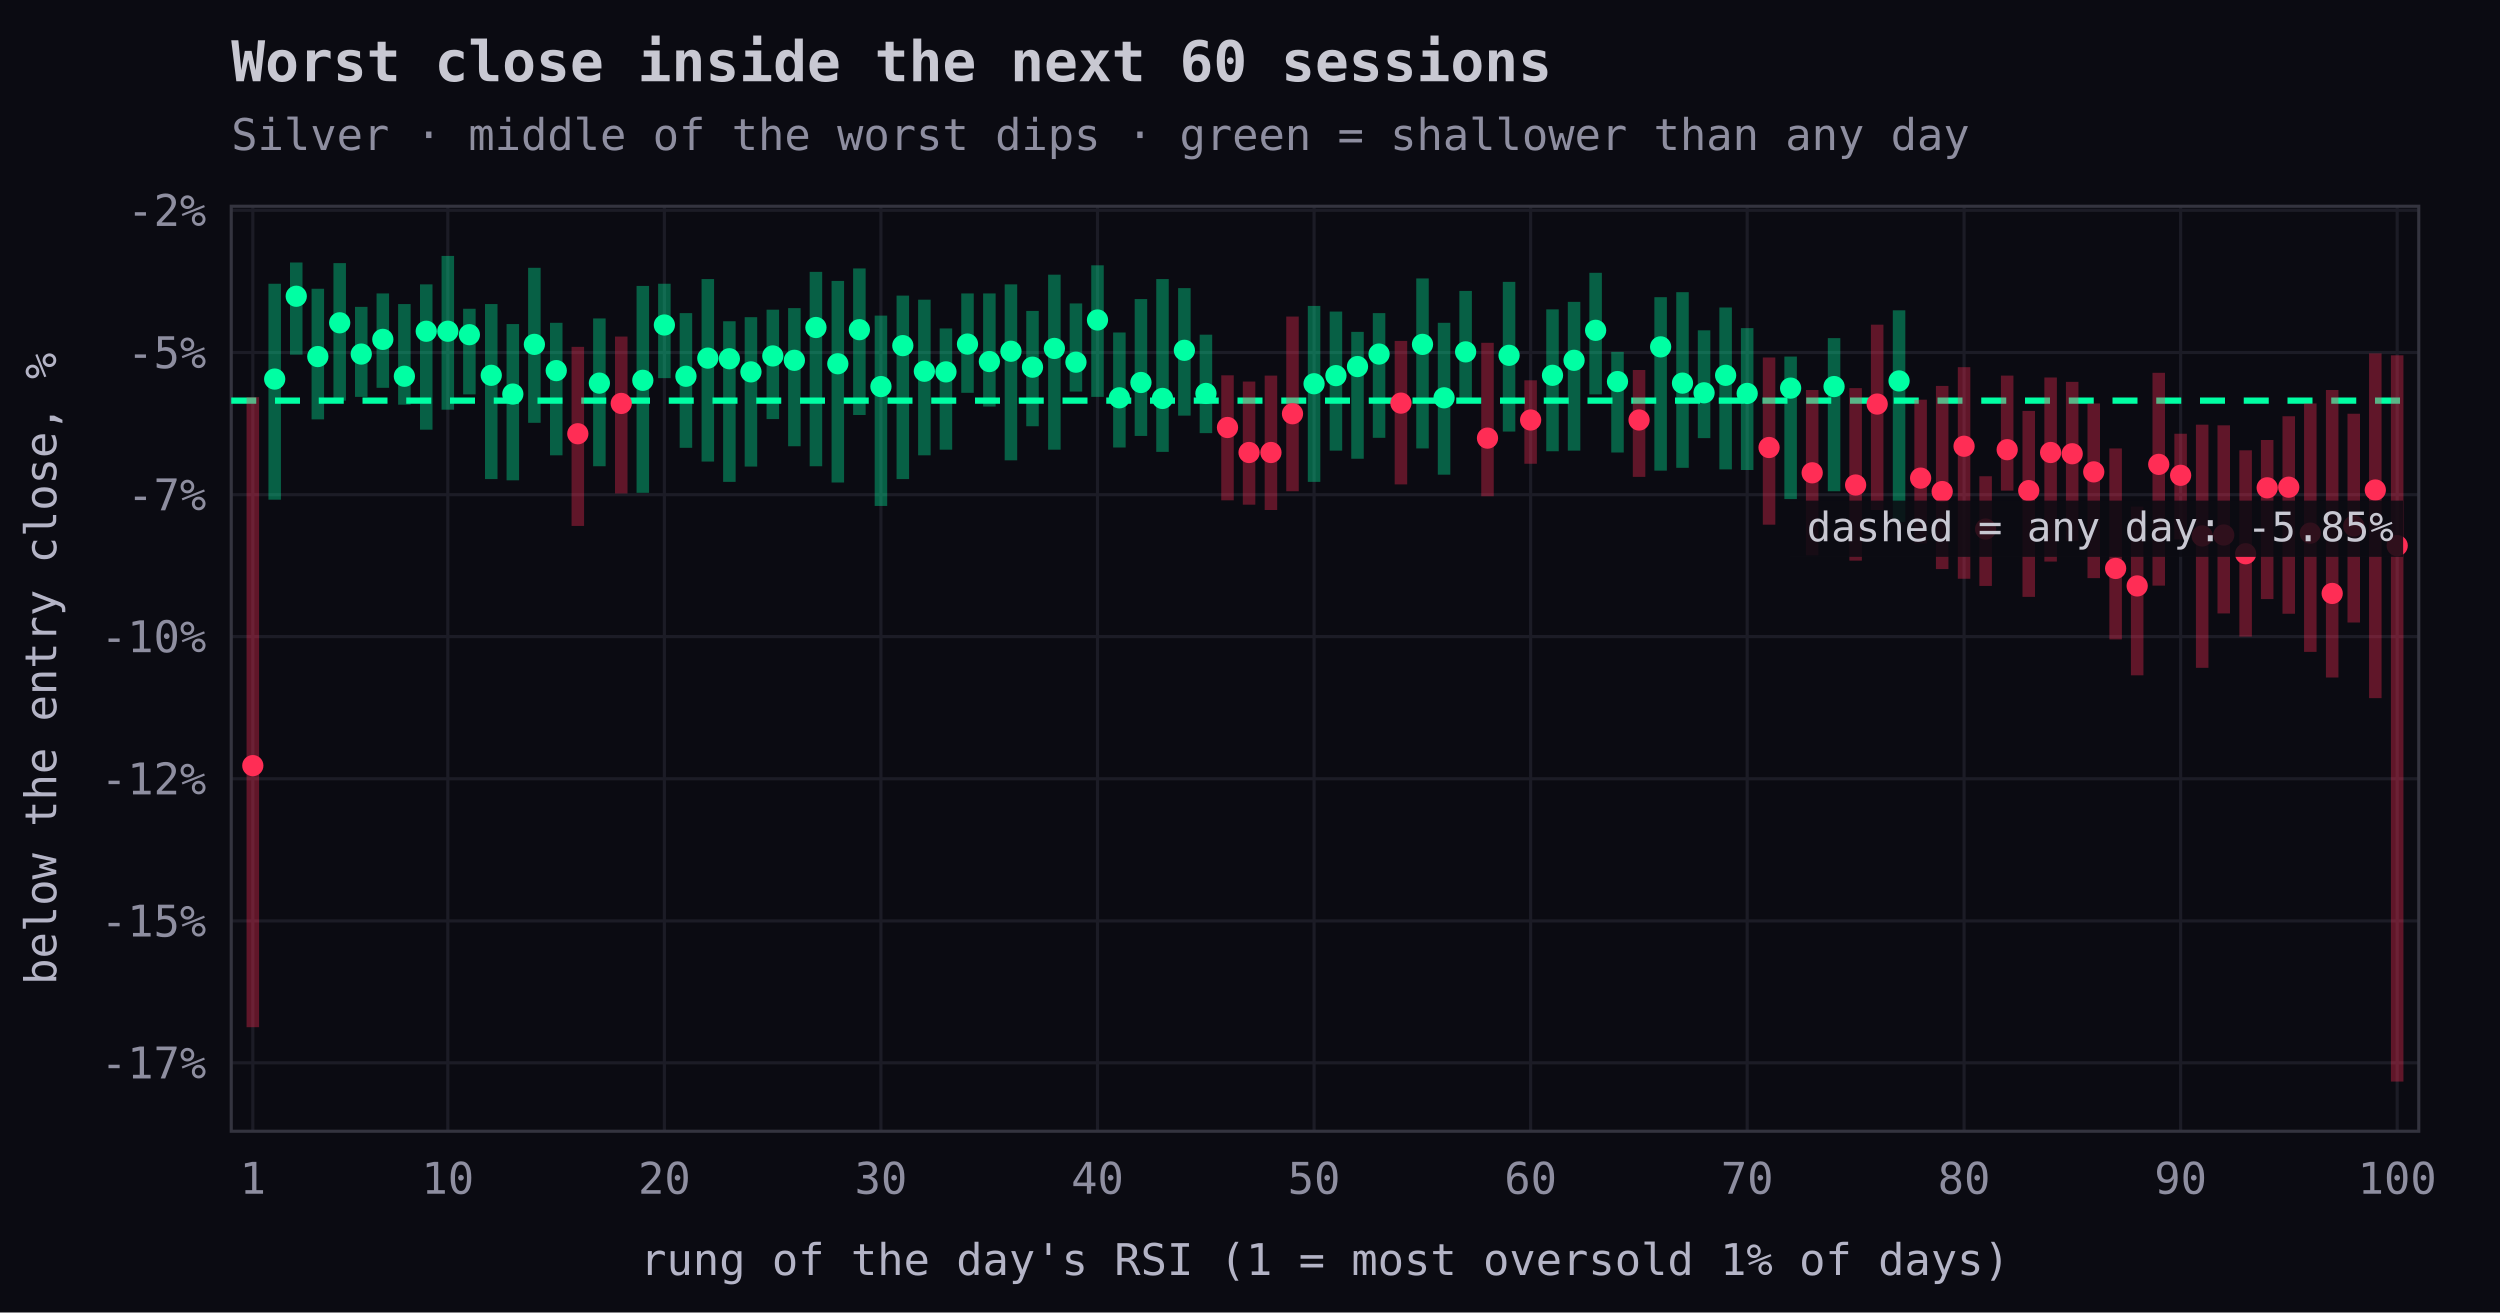
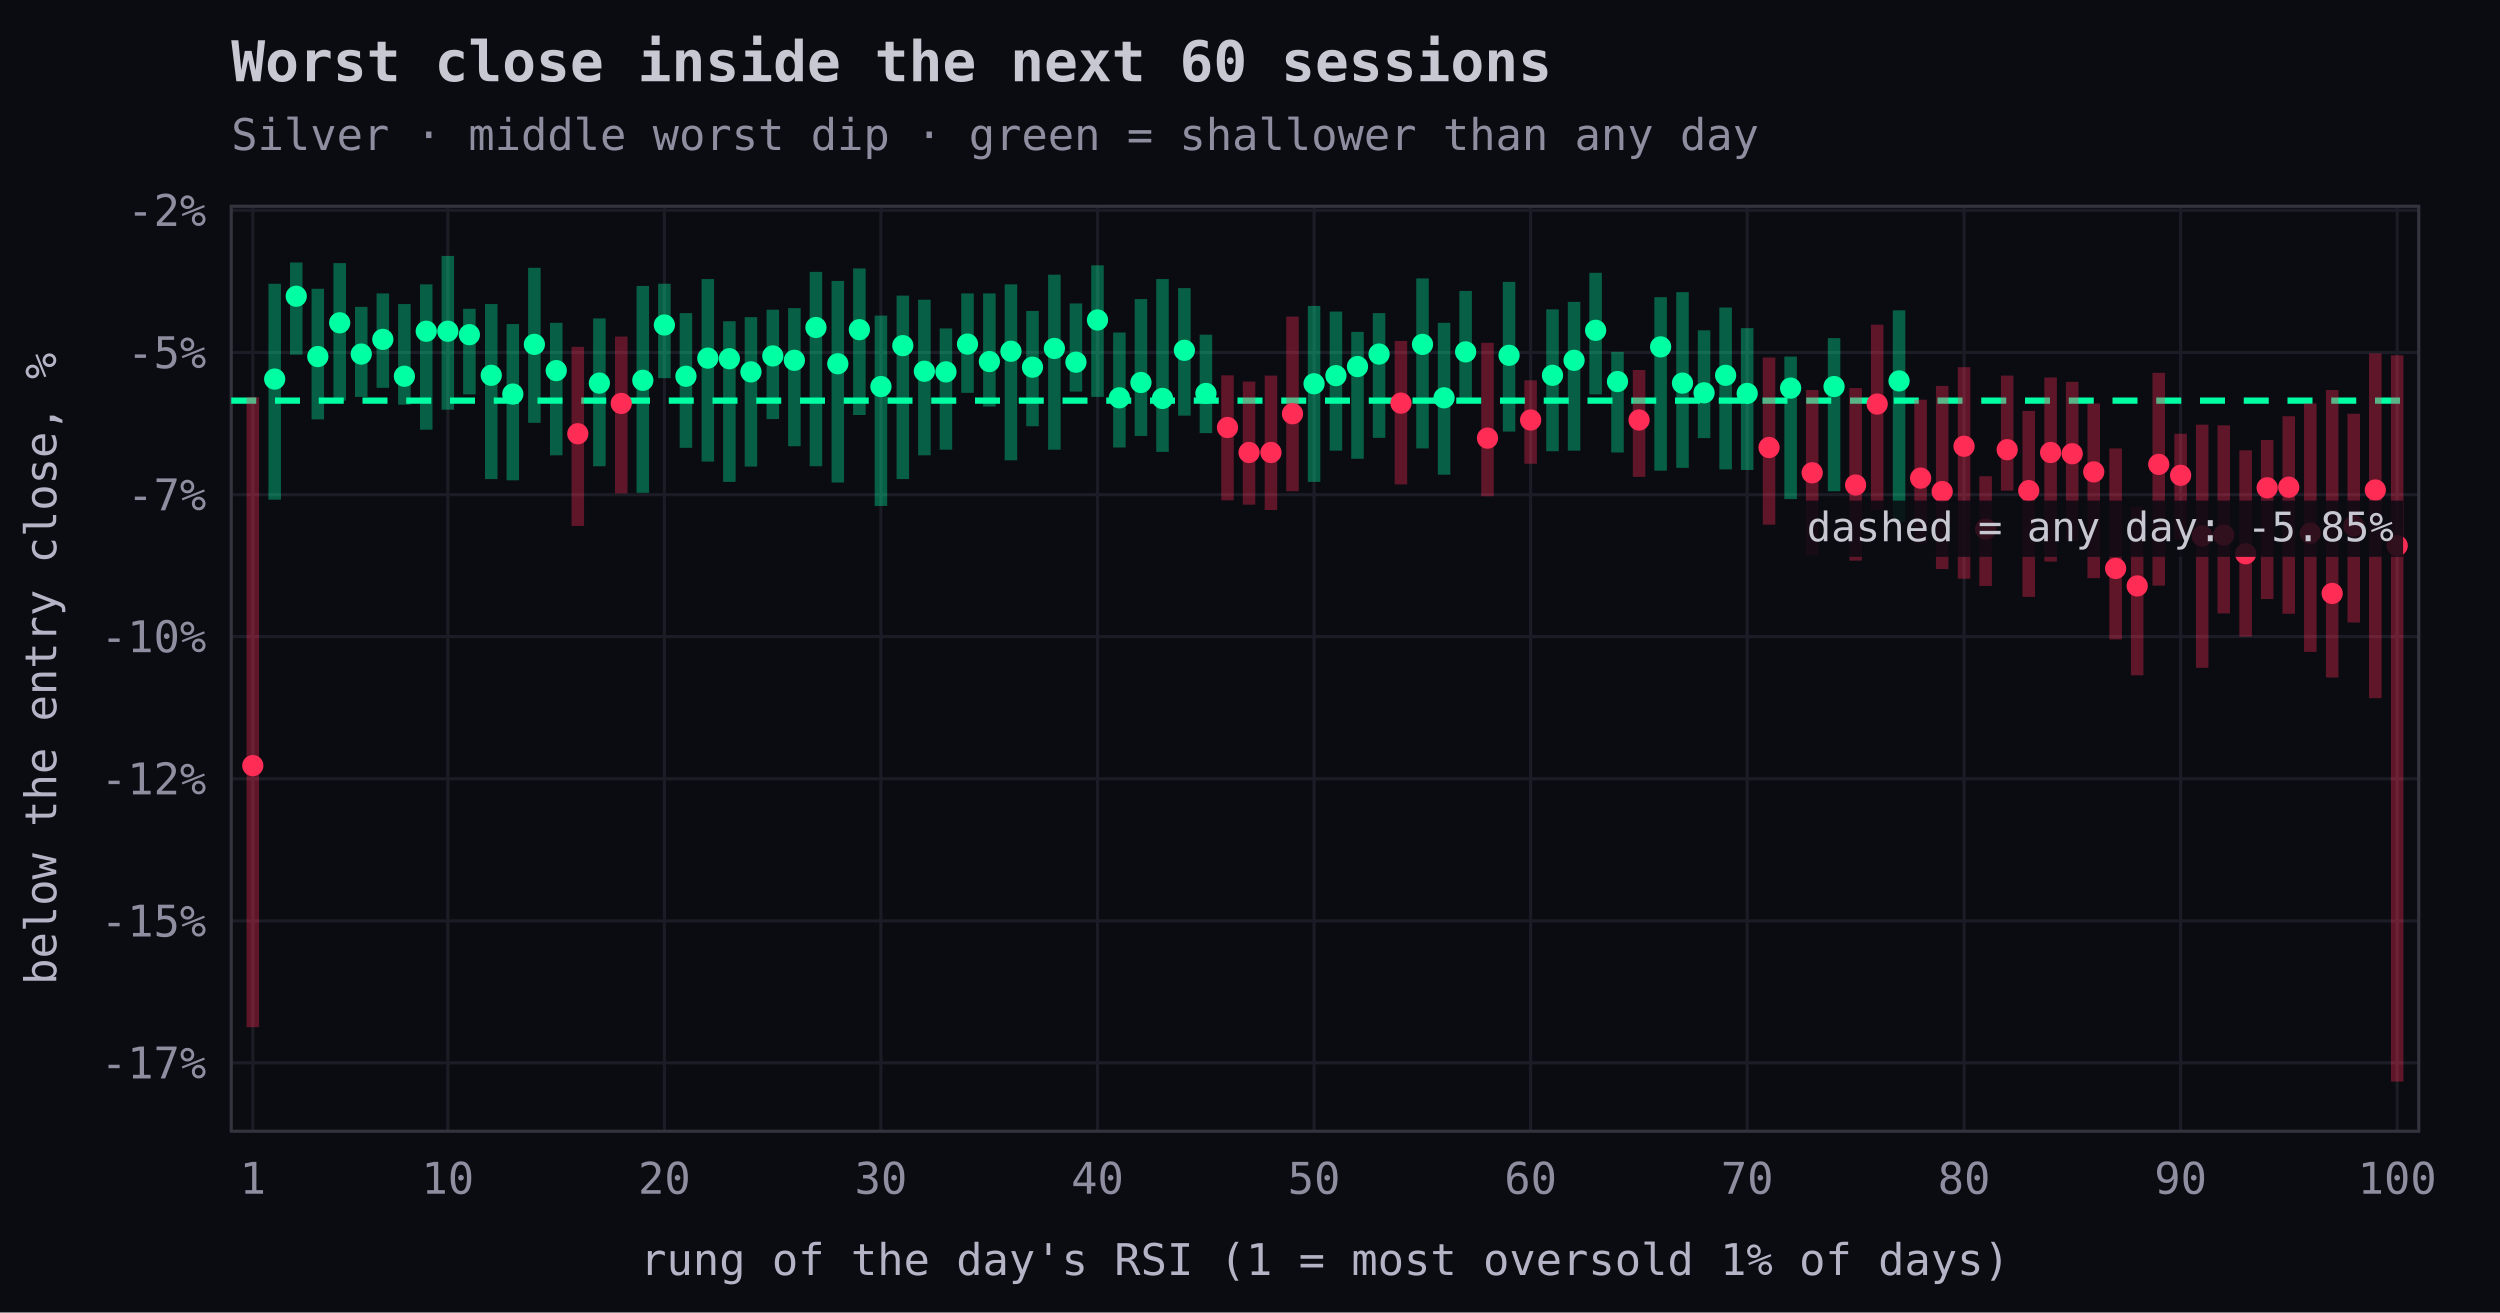
<svg xmlns="http://www.w3.org/2000/svg" viewBox="0 0 800 420" width="800" height="420" font-family="ui-monospace,SFMono-Regular,Menlo,monospace">
  <rect width="800" height="420" fill="#0B0B12" />
  <text x="74" y="26" font-size="18" fill="#C8C8D2" font-weight="600">Worst close inside the next 60 sessions</text>
-   <text x="74" y="48" font-size="14" fill="#8E8EA0">Silver · middle of the worst dips · green = shallower than any day</text>
+   <text x="74" y="48" font-size="14" fill="#8E8EA0">Silver · middle worst dip · green = shallower than any day</text>
  <line x1="74" x2="774" y1="340.1" y2="340.1" stroke="#1C1C26" />
  <text x="66" y="345.1" font-size="14" fill="#8E8EA0" text-anchor="end">-17%</text>
  <line x1="74" x2="774" y1="294.7" y2="294.7" stroke="#1C1C26" />
  <text x="66" y="299.7" font-size="14" fill="#8E8EA0" text-anchor="end">-15%</text>
  <line x1="74" x2="774" y1="249.2" y2="249.2" stroke="#1C1C26" />
  <text x="66" y="254.2" font-size="14" fill="#8E8EA0" text-anchor="end">-12%</text>
  <line x1="74" x2="774" y1="203.7" y2="203.7" stroke="#1C1C26" />
  <text x="66" y="208.7" font-size="14" fill="#8E8EA0" text-anchor="end">-10%</text>
  <line x1="74" x2="774" y1="158.3" y2="158.3" stroke="#1C1C26" />
  <text x="66" y="163.3" font-size="14" fill="#8E8EA0" text-anchor="end">-7%</text>
  <line x1="74" x2="774" y1="112.8" y2="112.8" stroke="#1C1C26" />
  <text x="66" y="117.8" font-size="14" fill="#8E8EA0" text-anchor="end">-5%</text>
  <line x1="74" x2="774" y1="67.3" y2="67.3" stroke="#1C1C26" />
  <text x="66" y="72.3" font-size="14" fill="#8E8EA0" text-anchor="end">-2%</text>
  <line y1="66" y2="362" x1="80.9" x2="80.9" stroke="#1C1C26" />
  <text y="382" x="80.9" font-size="14" fill="#8E8EA0" text-anchor="middle">1</text>
  <line y1="66" y2="362" x1="143.3" x2="143.3" stroke="#1C1C26" />
  <text y="382" x="143.3" font-size="14" fill="#8E8EA0" text-anchor="middle">10</text>
  <line y1="66" y2="362" x1="212.6" x2="212.6" stroke="#1C1C26" />
  <text y="382" x="212.6" font-size="14" fill="#8E8EA0" text-anchor="middle">20</text>
  <line y1="66" y2="362" x1="281.9" x2="281.9" stroke="#1C1C26" />
  <text y="382" x="281.9" font-size="14" fill="#8E8EA0" text-anchor="middle">30</text>
  <line y1="66" y2="362" x1="351.2" x2="351.2" stroke="#1C1C26" />
  <text y="382" x="351.2" font-size="14" fill="#8E8EA0" text-anchor="middle">40</text>
  <line y1="66" y2="362" x1="420.5" x2="420.5" stroke="#1C1C26" />
  <text y="382" x="420.5" font-size="14" fill="#8E8EA0" text-anchor="middle">50</text>
  <line y1="66" y2="362" x1="489.8" x2="489.8" stroke="#1C1C26" />
  <text y="382" x="489.8" font-size="14" fill="#8E8EA0" text-anchor="middle">60</text>
  <line y1="66" y2="362" x1="559.1" x2="559.1" stroke="#1C1C26" />
  <text y="382" x="559.1" font-size="14" fill="#8E8EA0" text-anchor="middle">70</text>
  <line y1="66" y2="362" x1="628.5" x2="628.5" stroke="#1C1C26" />
  <text y="382" x="628.5" font-size="14" fill="#8E8EA0" text-anchor="middle">80</text>
  <line y1="66" y2="362" x1="697.8" x2="697.8" stroke="#1C1C26" />
  <text y="382" x="697.8" font-size="14" fill="#8E8EA0" text-anchor="middle">90</text>
  <line y1="66" y2="362" x1="767.1" x2="767.1" stroke="#1C1C26" />
  <text y="382" x="767.1" font-size="14" fill="#8E8EA0" text-anchor="middle">100</text>
  <rect x="74" y="66" width="700" height="296" fill="none" stroke="#34343F" />
  <text x="424" y="408" font-size="14" fill="#B4B4C6" text-anchor="middle">rung of the day's RSI (1 = most oversold 1% of days)</text>
  <text transform="translate(18 214) rotate(-90)" font-size="14" fill="#B4B4C6" text-anchor="middle">below the entry close, %</text>
  <line x1="74" x2="774" y1="128.2" y2="128.2" stroke="#00FFA3" stroke-width="2" stroke-dasharray="8 6" />
  <line x1="80.9" x2="80.9" y1="328.7" y2="127.1" stroke="#FF2D55" stroke-opacity="0.35" stroke-width="4" />
  <circle cx="80.9" cy="245.0" r="3.4" fill="#FF2D55" />
  <line x1="87.9" x2="87.9" y1="159.9" y2="90.8" stroke="#00FFA3" stroke-opacity="0.35" stroke-width="4" />
  <circle cx="87.9" cy="121.3" r="3.4" fill="#00FFA3" />
  <line x1="94.8" x2="94.8" y1="113.5" y2="84.0" stroke="#00FFA3" stroke-opacity="0.35" stroke-width="4" />
  <circle cx="94.8" cy="94.8" r="3.4" fill="#00FFA3" />
  <line x1="101.7" x2="101.7" y1="134.2" y2="92.4" stroke="#00FFA3" stroke-opacity="0.35" stroke-width="4" />
  <circle cx="101.7" cy="114.1" r="3.4" fill="#00FFA3" />
  <line x1="108.7" x2="108.7" y1="128.2" y2="84.2" stroke="#00FFA3" stroke-opacity="0.35" stroke-width="4" />
  <circle cx="108.7" cy="103.3" r="3.4" fill="#00FFA3" />
  <line x1="115.6" x2="115.6" y1="127.0" y2="98.2" stroke="#00FFA3" stroke-opacity="0.35" stroke-width="4" />
  <circle cx="115.6" cy="113.3" r="3.4" fill="#00FFA3" />
  <line x1="122.5" x2="122.5" y1="124.1" y2="93.9" stroke="#00FFA3" stroke-opacity="0.35" stroke-width="4" />
  <circle cx="122.5" cy="108.6" r="3.4" fill="#00FFA3" />
  <line x1="129.4" x2="129.4" y1="129.5" y2="97.3" stroke="#00FFA3" stroke-opacity="0.35" stroke-width="4" />
  <circle cx="129.4" cy="120.4" r="3.4" fill="#00FFA3" />
  <line x1="136.4" x2="136.4" y1="137.5" y2="91.0" stroke="#00FFA3" stroke-opacity="0.35" stroke-width="4" />
  <circle cx="136.4" cy="106.0" r="3.4" fill="#00FFA3" />
  <line x1="143.3" x2="143.3" y1="131.1" y2="81.9" stroke="#00FFA3" stroke-opacity="0.35" stroke-width="4" />
  <circle cx="143.3" cy="106.0" r="3.4" fill="#00FFA3" />
  <line x1="150.2" x2="150.2" y1="126.2" y2="98.8" stroke="#00FFA3" stroke-opacity="0.35" stroke-width="4" />
  <circle cx="150.2" cy="107.1" r="3.4" fill="#00FFA3" />
  <line x1="157.2" x2="157.2" y1="153.3" y2="97.3" stroke="#00FFA3" stroke-opacity="0.35" stroke-width="4" />
  <circle cx="157.2" cy="120.1" r="3.4" fill="#00FFA3" />
  <line x1="164.1" x2="164.1" y1="153.7" y2="103.7" stroke="#00FFA3" stroke-opacity="0.35" stroke-width="4" />
  <circle cx="164.1" cy="126.1" r="3.4" fill="#00FFA3" />
  <line x1="171.0" x2="171.0" y1="135.3" y2="85.7" stroke="#00FFA3" stroke-opacity="0.35" stroke-width="4" />
  <circle cx="171.0" cy="110.2" r="3.4" fill="#00FFA3" />
  <line x1="178.0" x2="178.0" y1="145.7" y2="103.3" stroke="#00FFA3" stroke-opacity="0.35" stroke-width="4" />
  <circle cx="178.0" cy="118.6" r="3.4" fill="#00FFA3" />
  <line x1="184.9" x2="184.9" y1="168.3" y2="111.0" stroke="#FF2D55" stroke-opacity="0.35" stroke-width="4" />
  <circle cx="184.9" cy="138.8" r="3.4" fill="#FF2D55" />
  <line x1="191.8" x2="191.8" y1="149.2" y2="101.9" stroke="#00FFA3" stroke-opacity="0.35" stroke-width="4" />
  <circle cx="191.8" cy="122.6" r="3.4" fill="#00FFA3" />
  <line x1="198.8" x2="198.8" y1="157.9" y2="107.7" stroke="#FF2D55" stroke-opacity="0.35" stroke-width="4" />
  <circle cx="198.8" cy="129.1" r="3.4" fill="#FF2D55" />
  <line x1="205.7" x2="205.7" y1="157.7" y2="91.5" stroke="#00FFA3" stroke-opacity="0.35" stroke-width="4" />
  <circle cx="205.7" cy="121.7" r="3.4" fill="#00FFA3" />
  <line x1="212.6" x2="212.6" y1="121.0" y2="90.8" stroke="#00FFA3" stroke-opacity="0.35" stroke-width="4" />
  <circle cx="212.6" cy="104.0" r="3.4" fill="#00FFA3" />
  <line x1="219.5" x2="219.5" y1="143.3" y2="100.2" stroke="#00FFA3" stroke-opacity="0.35" stroke-width="4" />
  <circle cx="219.5" cy="120.4" r="3.4" fill="#00FFA3" />
  <line x1="226.5" x2="226.5" y1="147.7" y2="89.3" stroke="#00FFA3" stroke-opacity="0.35" stroke-width="4" />
  <circle cx="226.5" cy="114.6" r="3.4" fill="#00FFA3" />
  <line x1="233.4" x2="233.4" y1="154.2" y2="102.8" stroke="#00FFA3" stroke-opacity="0.35" stroke-width="4" />
  <circle cx="233.4" cy="114.8" r="3.4" fill="#00FFA3" />
  <line x1="240.3" x2="240.3" y1="149.3" y2="101.5" stroke="#00FFA3" stroke-opacity="0.35" stroke-width="4" />
  <circle cx="240.3" cy="119.0" r="3.4" fill="#00FFA3" />
  <line x1="247.3" x2="247.3" y1="134.1" y2="99.1" stroke="#00FFA3" stroke-opacity="0.35" stroke-width="4" />
  <circle cx="247.3" cy="113.9" r="3.4" fill="#00FFA3" />
  <line x1="254.2" x2="254.2" y1="142.8" y2="98.6" stroke="#00FFA3" stroke-opacity="0.35" stroke-width="4" />
  <circle cx="254.2" cy="115.3" r="3.4" fill="#00FFA3" />
  <line x1="261.1" x2="261.1" y1="149.2" y2="87.0" stroke="#00FFA3" stroke-opacity="0.35" stroke-width="4" />
  <circle cx="261.1" cy="104.8" r="3.4" fill="#00FFA3" />
  <line x1="268.1" x2="268.1" y1="154.4" y2="89.9" stroke="#00FFA3" stroke-opacity="0.35" stroke-width="4" />
  <circle cx="268.1" cy="116.4" r="3.4" fill="#00FFA3" />
  <line x1="275.0" x2="275.0" y1="132.8" y2="85.9" stroke="#00FFA3" stroke-opacity="0.35" stroke-width="4" />
  <circle cx="275.0" cy="105.5" r="3.4" fill="#00FFA3" />
  <line x1="281.9" x2="281.9" y1="161.9" y2="101.0" stroke="#00FFA3" stroke-opacity="0.35" stroke-width="4" />
  <circle cx="281.9" cy="123.7" r="3.4" fill="#00FFA3" />
  <line x1="288.9" x2="288.9" y1="153.3" y2="94.6" stroke="#00FFA3" stroke-opacity="0.35" stroke-width="4" />
  <circle cx="288.9" cy="110.6" r="3.4" fill="#00FFA3" />
  <line x1="295.8" x2="295.8" y1="145.7" y2="95.9" stroke="#00FFA3" stroke-opacity="0.35" stroke-width="4" />
  <circle cx="295.8" cy="118.8" r="3.4" fill="#00FFA3" />
  <line x1="302.7" x2="302.7" y1="143.9" y2="105.1" stroke="#00FFA3" stroke-opacity="0.35" stroke-width="4" />
  <circle cx="302.7" cy="119.0" r="3.4" fill="#00FFA3" />
  <line x1="309.6" x2="309.6" y1="125.7" y2="93.9" stroke="#00FFA3" stroke-opacity="0.35" stroke-width="4" />
  <circle cx="309.6" cy="110.1" r="3.4" fill="#00FFA3" />
  <line x1="316.6" x2="316.6" y1="130.1" y2="93.9" stroke="#00FFA3" stroke-opacity="0.35" stroke-width="4" />
  <circle cx="316.6" cy="115.7" r="3.4" fill="#00FFA3" />
  <line x1="323.5" x2="323.5" y1="147.3" y2="91.0" stroke="#00FFA3" stroke-opacity="0.35" stroke-width="4" />
  <circle cx="323.5" cy="112.4" r="3.4" fill="#00FFA3" />
  <line x1="330.4" x2="330.4" y1="136.4" y2="99.5" stroke="#00FFA3" stroke-opacity="0.35" stroke-width="4" />
  <circle cx="330.4" cy="117.5" r="3.4" fill="#00FFA3" />
  <line x1="337.4" x2="337.4" y1="143.9" y2="87.9" stroke="#00FFA3" stroke-opacity="0.35" stroke-width="4" />
  <circle cx="337.4" cy="111.5" r="3.4" fill="#00FFA3" />
  <line x1="344.3" x2="344.3" y1="125.3" y2="97.1" stroke="#00FFA3" stroke-opacity="0.35" stroke-width="4" />
  <circle cx="344.3" cy="115.9" r="3.4" fill="#00FFA3" />
  <line x1="351.2" x2="351.2" y1="127.0" y2="84.9" stroke="#00FFA3" stroke-opacity="0.35" stroke-width="4" />
  <circle cx="351.2" cy="102.4" r="3.4" fill="#00FFA3" />
  <line x1="358.2" x2="358.2" y1="143.2" y2="106.4" stroke="#00FFA3" stroke-opacity="0.35" stroke-width="4" />
  <circle cx="358.2" cy="127.3" r="3.4" fill="#00FFA3" />
  <line x1="365.1" x2="365.1" y1="139.5" y2="95.7" stroke="#00FFA3" stroke-opacity="0.35" stroke-width="4" />
  <circle cx="365.1" cy="122.4" r="3.4" fill="#00FFA3" />
  <line x1="372.0" x2="372.0" y1="144.6" y2="89.3" stroke="#00FFA3" stroke-opacity="0.35" stroke-width="4" />
  <circle cx="372.0" cy="127.5" r="3.4" fill="#00FFA3" />
  <line x1="379.0" x2="379.0" y1="133.0" y2="92.2" stroke="#00FFA3" stroke-opacity="0.35" stroke-width="4" />
  <circle cx="379.0" cy="112.1" r="3.4" fill="#00FFA3" />
  <line x1="385.9" x2="385.9" y1="138.6" y2="107.1" stroke="#00FFA3" stroke-opacity="0.35" stroke-width="4" />
  <circle cx="385.9" cy="125.9" r="3.4" fill="#00FFA3" />
  <line x1="392.8" x2="392.8" y1="160.1" y2="120.1" stroke="#FF2D55" stroke-opacity="0.35" stroke-width="4" />
  <circle cx="392.8" cy="136.8" r="3.4" fill="#FF2D55" />
  <line x1="399.7" x2="399.7" y1="161.5" y2="122.1" stroke="#FF2D55" stroke-opacity="0.35" stroke-width="4" />
  <circle cx="399.7" cy="144.8" r="3.4" fill="#FF2D55" />
  <line x1="406.7" x2="406.7" y1="163.2" y2="120.2" stroke="#FF2D55" stroke-opacity="0.35" stroke-width="4" />
  <circle cx="406.7" cy="144.8" r="3.4" fill="#FF2D55" />
  <line x1="413.6" x2="413.6" y1="157.2" y2="101.3" stroke="#FF2D55" stroke-opacity="0.35" stroke-width="4" />
  <circle cx="413.6" cy="132.4" r="3.4" fill="#FF2D55" />
  <line x1="420.5" x2="420.5" y1="154.2" y2="97.9" stroke="#00FFA3" stroke-opacity="0.35" stroke-width="4" />
  <circle cx="420.5" cy="122.8" r="3.4" fill="#00FFA3" />
  <line x1="427.5" x2="427.5" y1="144.2" y2="99.7" stroke="#00FFA3" stroke-opacity="0.35" stroke-width="4" />
  <circle cx="427.5" cy="120.2" r="3.4" fill="#00FFA3" />
  <line x1="434.4" x2="434.4" y1="146.8" y2="106.2" stroke="#00FFA3" stroke-opacity="0.35" stroke-width="4" />
  <circle cx="434.4" cy="117.3" r="3.4" fill="#00FFA3" />
  <line x1="441.3" x2="441.3" y1="140.1" y2="100.2" stroke="#00FFA3" stroke-opacity="0.35" stroke-width="4" />
  <circle cx="441.3" cy="113.3" r="3.4" fill="#00FFA3" />
  <line x1="448.3" x2="448.3" y1="155.0" y2="109.1" stroke="#FF2D55" stroke-opacity="0.35" stroke-width="4" />
  <circle cx="448.3" cy="129.0" r="3.4" fill="#FF2D55" />
  <line x1="455.2" x2="455.2" y1="143.5" y2="89.1" stroke="#00FFA3" stroke-opacity="0.35" stroke-width="4" />
  <circle cx="455.2" cy="110.2" r="3.4" fill="#00FFA3" />
  <line x1="462.1" x2="462.1" y1="151.9" y2="103.3" stroke="#00FFA3" stroke-opacity="0.35" stroke-width="4" />
  <circle cx="462.1" cy="127.3" r="3.4" fill="#00FFA3" />
  <line x1="469.0" x2="469.0" y1="128.1" y2="93.1" stroke="#00FFA3" stroke-opacity="0.35" stroke-width="4" />
  <circle cx="469.0" cy="112.6" r="3.4" fill="#00FFA3" />
  <line x1="476.0" x2="476.0" y1="158.8" y2="109.7" stroke="#FF2D55" stroke-opacity="0.35" stroke-width="4" />
  <circle cx="476.0" cy="140.2" r="3.4" fill="#FF2D55" />
  <line x1="482.9" x2="482.9" y1="138.1" y2="90.2" stroke="#00FFA3" stroke-opacity="0.35" stroke-width="4" />
  <circle cx="482.9" cy="113.7" r="3.4" fill="#00FFA3" />
  <line x1="489.8" x2="489.8" y1="148.4" y2="121.7" stroke="#FF2D55" stroke-opacity="0.35" stroke-width="4" />
  <circle cx="489.8" cy="134.4" r="3.4" fill="#FF2D55" />
  <line x1="496.8" x2="496.8" y1="144.4" y2="99.0" stroke="#00FFA3" stroke-opacity="0.35" stroke-width="4" />
  <circle cx="496.8" cy="120.1" r="3.4" fill="#00FFA3" />
  <line x1="503.7" x2="503.7" y1="144.2" y2="96.6" stroke="#00FFA3" stroke-opacity="0.35" stroke-width="4" />
  <circle cx="503.7" cy="115.3" r="3.4" fill="#00FFA3" />
  <line x1="510.6" x2="510.6" y1="126.2" y2="87.3" stroke="#00FFA3" stroke-opacity="0.35" stroke-width="4" />
  <circle cx="510.6" cy="105.7" r="3.4" fill="#00FFA3" />
  <line x1="517.6" x2="517.6" y1="144.8" y2="112.6" stroke="#00FFA3" stroke-opacity="0.35" stroke-width="4" />
  <circle cx="517.6" cy="122.1" r="3.4" fill="#00FFA3" />
  <line x1="524.5" x2="524.5" y1="152.6" y2="118.4" stroke="#FF2D55" stroke-opacity="0.35" stroke-width="4" />
  <circle cx="524.5" cy="134.4" r="3.4" fill="#FF2D55" />
  <line x1="531.4" x2="531.4" y1="150.6" y2="95.1" stroke="#00FFA3" stroke-opacity="0.35" stroke-width="4" />
  <circle cx="531.4" cy="111.0" r="3.4" fill="#00FFA3" />
  <line x1="538.4" x2="538.4" y1="149.7" y2="93.5" stroke="#00FFA3" stroke-opacity="0.35" stroke-width="4" />
  <circle cx="538.4" cy="122.6" r="3.4" fill="#00FFA3" />
  <line x1="545.3" x2="545.3" y1="140.2" y2="105.7" stroke="#00FFA3" stroke-opacity="0.35" stroke-width="4" />
  <circle cx="545.3" cy="125.7" r="3.4" fill="#00FFA3" />
  <line x1="552.2" x2="552.2" y1="150.2" y2="98.4" stroke="#00FFA3" stroke-opacity="0.35" stroke-width="4" />
  <circle cx="552.2" cy="120.1" r="3.4" fill="#00FFA3" />
  <line x1="559.1" x2="559.1" y1="150.4" y2="105.0" stroke="#00FFA3" stroke-opacity="0.35" stroke-width="4" />
  <circle cx="559.1" cy="125.9" r="3.4" fill="#00FFA3" />
  <line x1="566.1" x2="566.1" y1="167.9" y2="114.4" stroke="#FF2D55" stroke-opacity="0.35" stroke-width="4" />
  <circle cx="566.1" cy="143.2" r="3.4" fill="#FF2D55" />
  <line x1="573.0" x2="573.0" y1="159.7" y2="114.1" stroke="#00FFA3" stroke-opacity="0.35" stroke-width="4" />
  <circle cx="573.0" cy="124.2" r="3.4" fill="#00FFA3" />
  <line x1="579.9" x2="579.9" y1="177.7" y2="124.8" stroke="#FF2D55" stroke-opacity="0.35" stroke-width="4" />
  <circle cx="579.9" cy="151.3" r="3.4" fill="#FF2D55" />
  <line x1="586.9" x2="586.9" y1="157.2" y2="108.2" stroke="#00FFA3" stroke-opacity="0.35" stroke-width="4" />
  <circle cx="586.9" cy="123.7" r="3.4" fill="#00FFA3" />
  <line x1="593.8" x2="593.8" y1="179.4" y2="124.2" stroke="#FF2D55" stroke-opacity="0.35" stroke-width="4" />
  <circle cx="593.8" cy="155.2" r="3.4" fill="#FF2D55" />
  <line x1="600.7" x2="600.7" y1="163.2" y2="103.9" stroke="#FF2D55" stroke-opacity="0.35" stroke-width="4" />
  <circle cx="600.7" cy="129.3" r="3.4" fill="#FF2D55" />
  <line x1="607.7" x2="607.7" y1="167.0" y2="99.3" stroke="#00FFA3" stroke-opacity="0.35" stroke-width="4" />
  <circle cx="607.7" cy="121.9" r="3.4" fill="#00FFA3" />
  <line x1="614.6" x2="614.6" y1="173.9" y2="127.9" stroke="#FF2D55" stroke-opacity="0.35" stroke-width="4" />
  <circle cx="614.6" cy="153.0" r="3.4" fill="#FF2D55" />
  <line x1="621.5" x2="621.5" y1="182.1" y2="123.5" stroke="#FF2D55" stroke-opacity="0.35" stroke-width="4" />
  <circle cx="621.5" cy="157.3" r="3.4" fill="#FF2D55" />
  <line x1="628.5" x2="628.5" y1="185.2" y2="117.5" stroke="#FF2D55" stroke-opacity="0.35" stroke-width="4" />
  <circle cx="628.5" cy="142.8" r="3.4" fill="#FF2D55" />
  <line x1="635.4" x2="635.4" y1="187.5" y2="152.4" stroke="#FF2D55" stroke-opacity="0.35" stroke-width="4" />
  <circle cx="635.4" cy="169.3" r="3.4" fill="#FF2D55" />
  <line x1="642.3" x2="642.3" y1="157.0" y2="120.2" stroke="#FF2D55" stroke-opacity="0.35" stroke-width="4" />
  <circle cx="642.3" cy="143.9" r="3.4" fill="#FF2D55" />
  <line x1="649.2" x2="649.2" y1="191.0" y2="131.5" stroke="#FF2D55" stroke-opacity="0.35" stroke-width="4" />
  <circle cx="649.2" cy="157.0" r="3.4" fill="#FF2D55" />
  <line x1="656.2" x2="656.2" y1="179.7" y2="120.8" stroke="#FF2D55" stroke-opacity="0.35" stroke-width="4" />
  <circle cx="656.2" cy="144.8" r="3.4" fill="#FF2D55" />
  <line x1="663.1" x2="663.1" y1="173.0" y2="122.2" stroke="#FF2D55" stroke-opacity="0.35" stroke-width="4" />
  <circle cx="663.1" cy="145.2" r="3.4" fill="#FF2D55" />
  <line x1="670.0" x2="670.0" y1="185.0" y2="129.1" stroke="#FF2D55" stroke-opacity="0.35" stroke-width="4" />
  <circle cx="670.0" cy="151.0" r="3.4" fill="#FF2D55" />
  <line x1="677.0" x2="677.0" y1="204.6" y2="143.5" stroke="#FF2D55" stroke-opacity="0.35" stroke-width="4" />
  <circle cx="677.0" cy="181.9" r="3.4" fill="#FF2D55" />
  <line x1="683.9" x2="683.9" y1="216.1" y2="162.1" stroke="#FF2D55" stroke-opacity="0.35" stroke-width="4" />
  <circle cx="683.9" cy="187.5" r="3.4" fill="#FF2D55" />
  <line x1="690.8" x2="690.8" y1="187.4" y2="119.3" stroke="#FF2D55" stroke-opacity="0.35" stroke-width="4" />
  <circle cx="690.8" cy="148.6" r="3.4" fill="#FF2D55" />
  <line x1="697.8" x2="697.8" y1="172.6" y2="138.8" stroke="#FF2D55" stroke-opacity="0.35" stroke-width="4" />
  <circle cx="697.8" cy="152.1" r="3.4" fill="#FF2D55" />
  <line x1="704.7" x2="704.7" y1="213.7" y2="135.9" stroke="#FF2D55" stroke-opacity="0.35" stroke-width="4" />
  <circle cx="704.7" cy="171.5" r="3.4" fill="#FF2D55" />
  <line x1="711.6" x2="711.6" y1="196.3" y2="136.1" stroke="#FF2D55" stroke-opacity="0.35" stroke-width="4" />
  <circle cx="711.6" cy="171.2" r="3.4" fill="#FF2D55" />
  <line x1="718.6" x2="718.6" y1="203.7" y2="144.1" stroke="#FF2D55" stroke-opacity="0.35" stroke-width="4" />
  <circle cx="718.6" cy="177.2" r="3.4" fill="#FF2D55" />
  <line x1="725.5" x2="725.5" y1="191.7" y2="140.8" stroke="#FF2D55" stroke-opacity="0.35" stroke-width="4" />
  <circle cx="725.5" cy="156.1" r="3.4" fill="#FF2D55" />
  <line x1="732.4" x2="732.4" y1="196.4" y2="133.2" stroke="#FF2D55" stroke-opacity="0.35" stroke-width="4" />
  <circle cx="732.4" cy="155.9" r="3.4" fill="#FF2D55" />
  <line x1="739.3" x2="739.3" y1="208.6" y2="129.1" stroke="#FF2D55" stroke-opacity="0.35" stroke-width="4" />
  <circle cx="739.3" cy="170.6" r="3.4" fill="#FF2D55" />
  <line x1="746.3" x2="746.3" y1="216.8" y2="124.8" stroke="#FF2D55" stroke-opacity="0.35" stroke-width="4" />
  <circle cx="746.3" cy="189.9" r="3.4" fill="#FF2D55" />
  <line x1="753.2" x2="753.2" y1="199.2" y2="132.4" stroke="#FF2D55" stroke-opacity="0.35" stroke-width="4" />
  <circle cx="753.2" cy="168.3" r="3.4" fill="#FF2D55" />
  <line x1="760.1" x2="760.1" y1="223.4" y2="113.1" stroke="#FF2D55" stroke-opacity="0.35" stroke-width="4" />
  <circle cx="760.1" cy="156.8" r="3.4" fill="#FF2D55" />
  <line x1="767.1" x2="767.1" y1="346.1" y2="113.7" stroke="#FF2D55" stroke-opacity="0.35" stroke-width="4" />
  <circle cx="767.1" cy="174.6" r="3.4" fill="#FF2D55" />
  <rect x="572.7" y="160.2" width="196.3" height="18" fill="#0B0B12" opacity="0.85" />
  <text x="766.0" y="173.2" font-size="13" fill="#C8C8D2" text-anchor="end">dashed = any day: -5.85%</text>
</svg>
